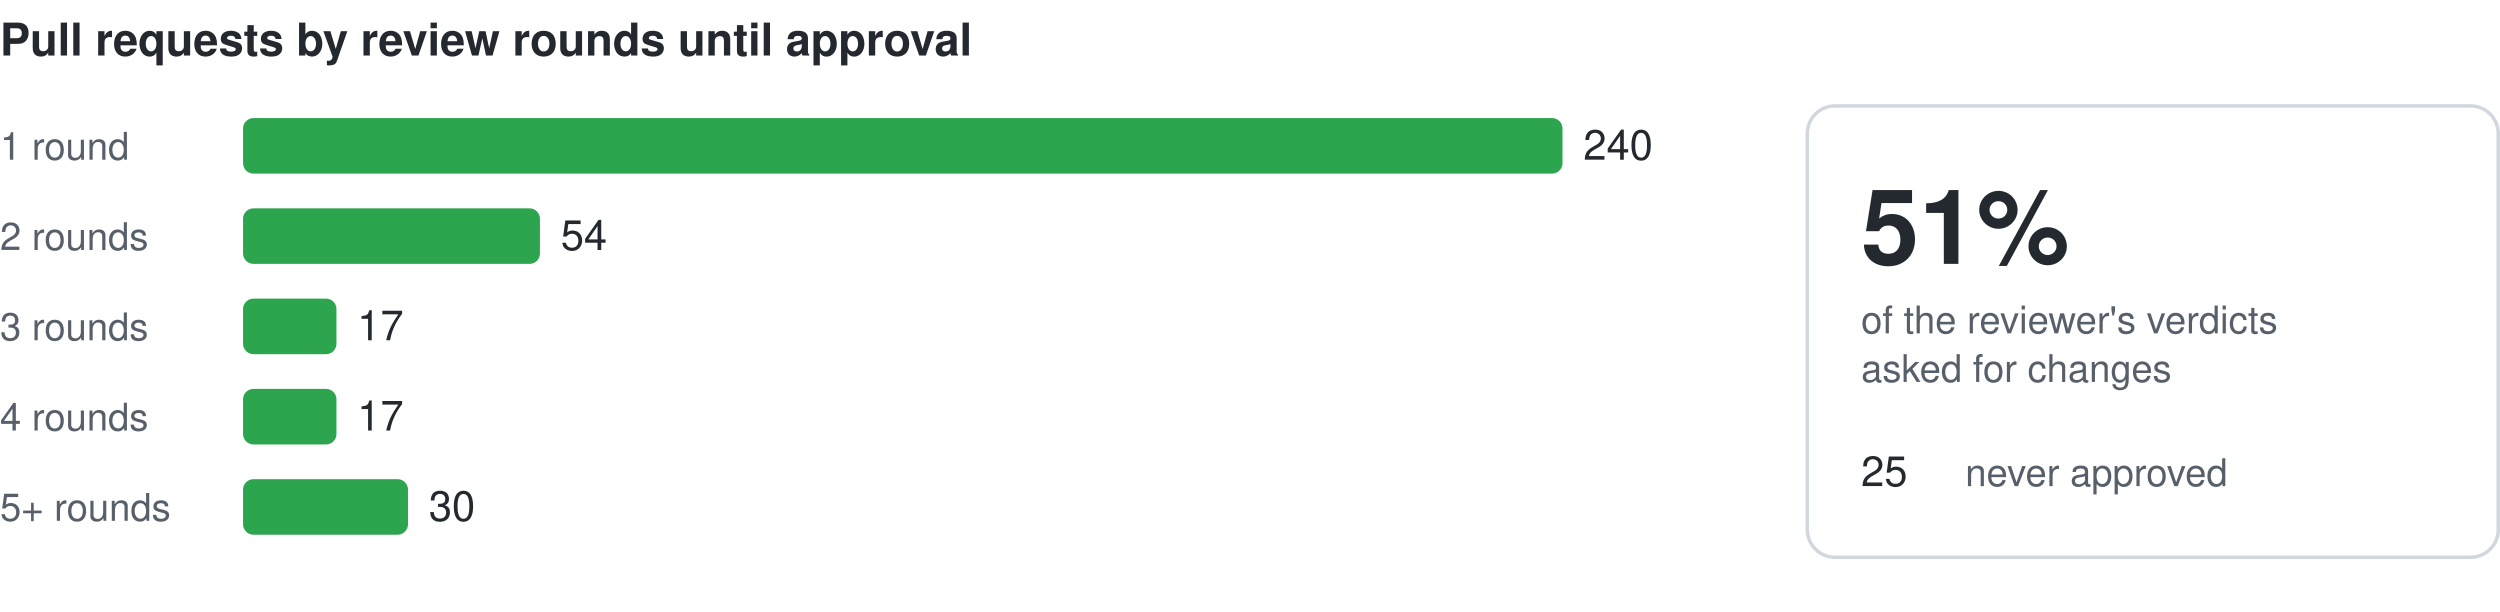
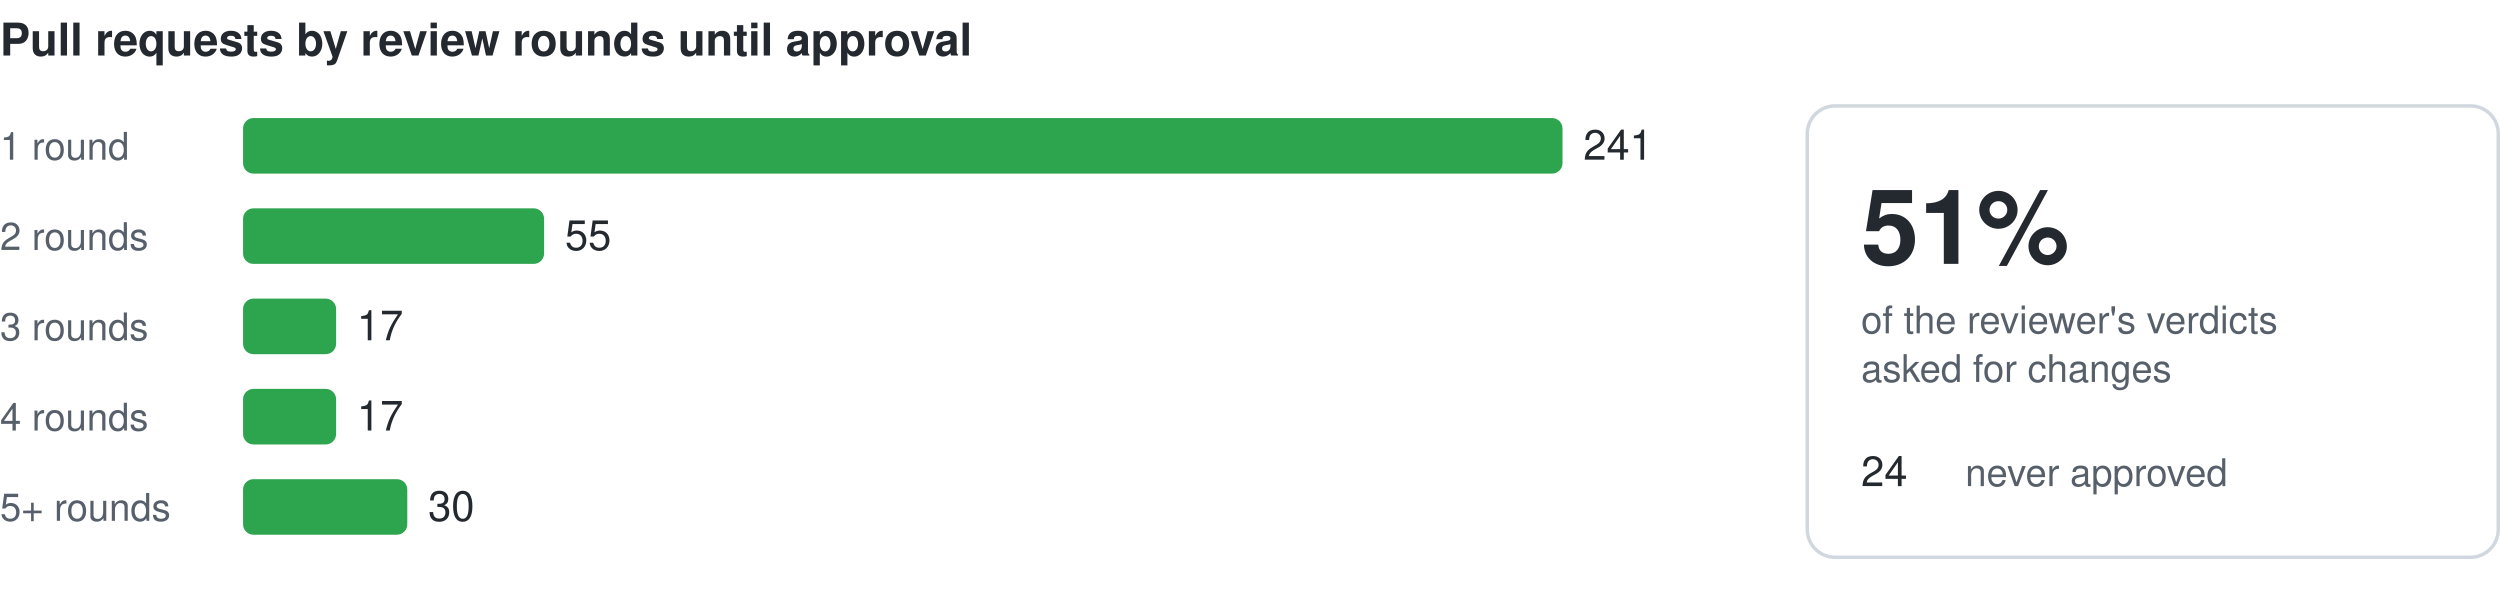
<svg xmlns="http://www.w3.org/2000/svg" width="720" height="176" viewBox="0 0 720 176" role="img" aria-label="Pull requests by review rounds until approval">
  <style>text{font:11px -apple-system,Segoe UI,Helvetica,Arial,sans-serif;fill:#57606a}.t{font-size:13px;font-weight:600;fill:#24292f}.v{font-size:12px;fill:#24292f}.b{fill:#2da44e}.big{font-size:30px;font-weight:600;fill:#24292f}.card{fill:none;stroke:#d0d7de}@media (prefers-color-scheme:dark){text{fill:#8b949e}.t{fill:#e6edf3}.v{fill:#e6edf3}.b{fill:#3fb950}.big{fill:#e6edf3}.card{stroke:#30363d}}</style>
  <text class="t" x="0" y="16">Pull requests by review rounds until approval</text>
  <g data-q="r1">
    <text x="0" y="46">1 round</text>
    <rect class="b" x="70" y="34" width="380.0" height="16" rx="3" />
-     <text class="v" x="456.0" y="46">240</text>
+     <text class="v" x="456.0" y="46">241</text>
  </g>
  <g data-q="r2">
    <text x="0" y="72">2 rounds</text>
-     <rect class="b" x="70" y="60" width="85.5" height="16" rx="3" />
-     <text class="v" x="161.5" y="72">54</text>
+     <rect class="b" x="70" y="60" width="86.7" height="16" rx="3" />
+     <text class="v" x="162.7" y="72">55</text>
  </g>
  <g data-q="r3">
    <text x="0" y="98">3 rounds</text>
-     <rect class="b" x="70" y="86" width="26.9" height="16" rx="3" />
-     <text class="v" x="102.9" y="98">17</text>
+     <rect class="b" x="70" y="86" width="26.8" height="16" rx="3" />
+     <text class="v" x="102.8" y="98">17</text>
  </g>
  <g data-q="r4">
    <text x="0" y="124">4 rounds</text>
-     <rect class="b" x="70" y="112" width="26.9" height="16" rx="3" />
-     <text class="v" x="102.9" y="124">17</text>
+     <rect class="b" x="70" y="112" width="26.8" height="16" rx="3" />
+     <text class="v" x="102.8" y="124">17</text>
  </g>
  <g data-q="r5plus">
    <text x="0" y="150">5+ rounds</text>
-     <rect class="b" x="70" y="138" width="47.5" height="16" rx="3" />
-     <text class="v" x="123.5" y="150">30</text>
+     <rect class="b" x="70" y="138" width="47.3" height="16" rx="3" />
+     <text class="v" x="123.3" y="150">30</text>
  </g>
  <rect class="card" x="520.5" y="30.5" width="199" height="130" rx="8" />
  <g data-q="changes_pct">
    <text class="big" x="536" y="76">51%</text>
    <text x="536" y="96">of the reviewer's verdicts</text>
    <text x="536" y="110">asked for changes</text>
  </g>
  <g data-q="never">
-     <text class="v" x="536" y="140">25</text>
+     <text class="v" x="536" y="140">24</text>
    <text x="566" y="140">never approved</text>
  </g>
</svg>
